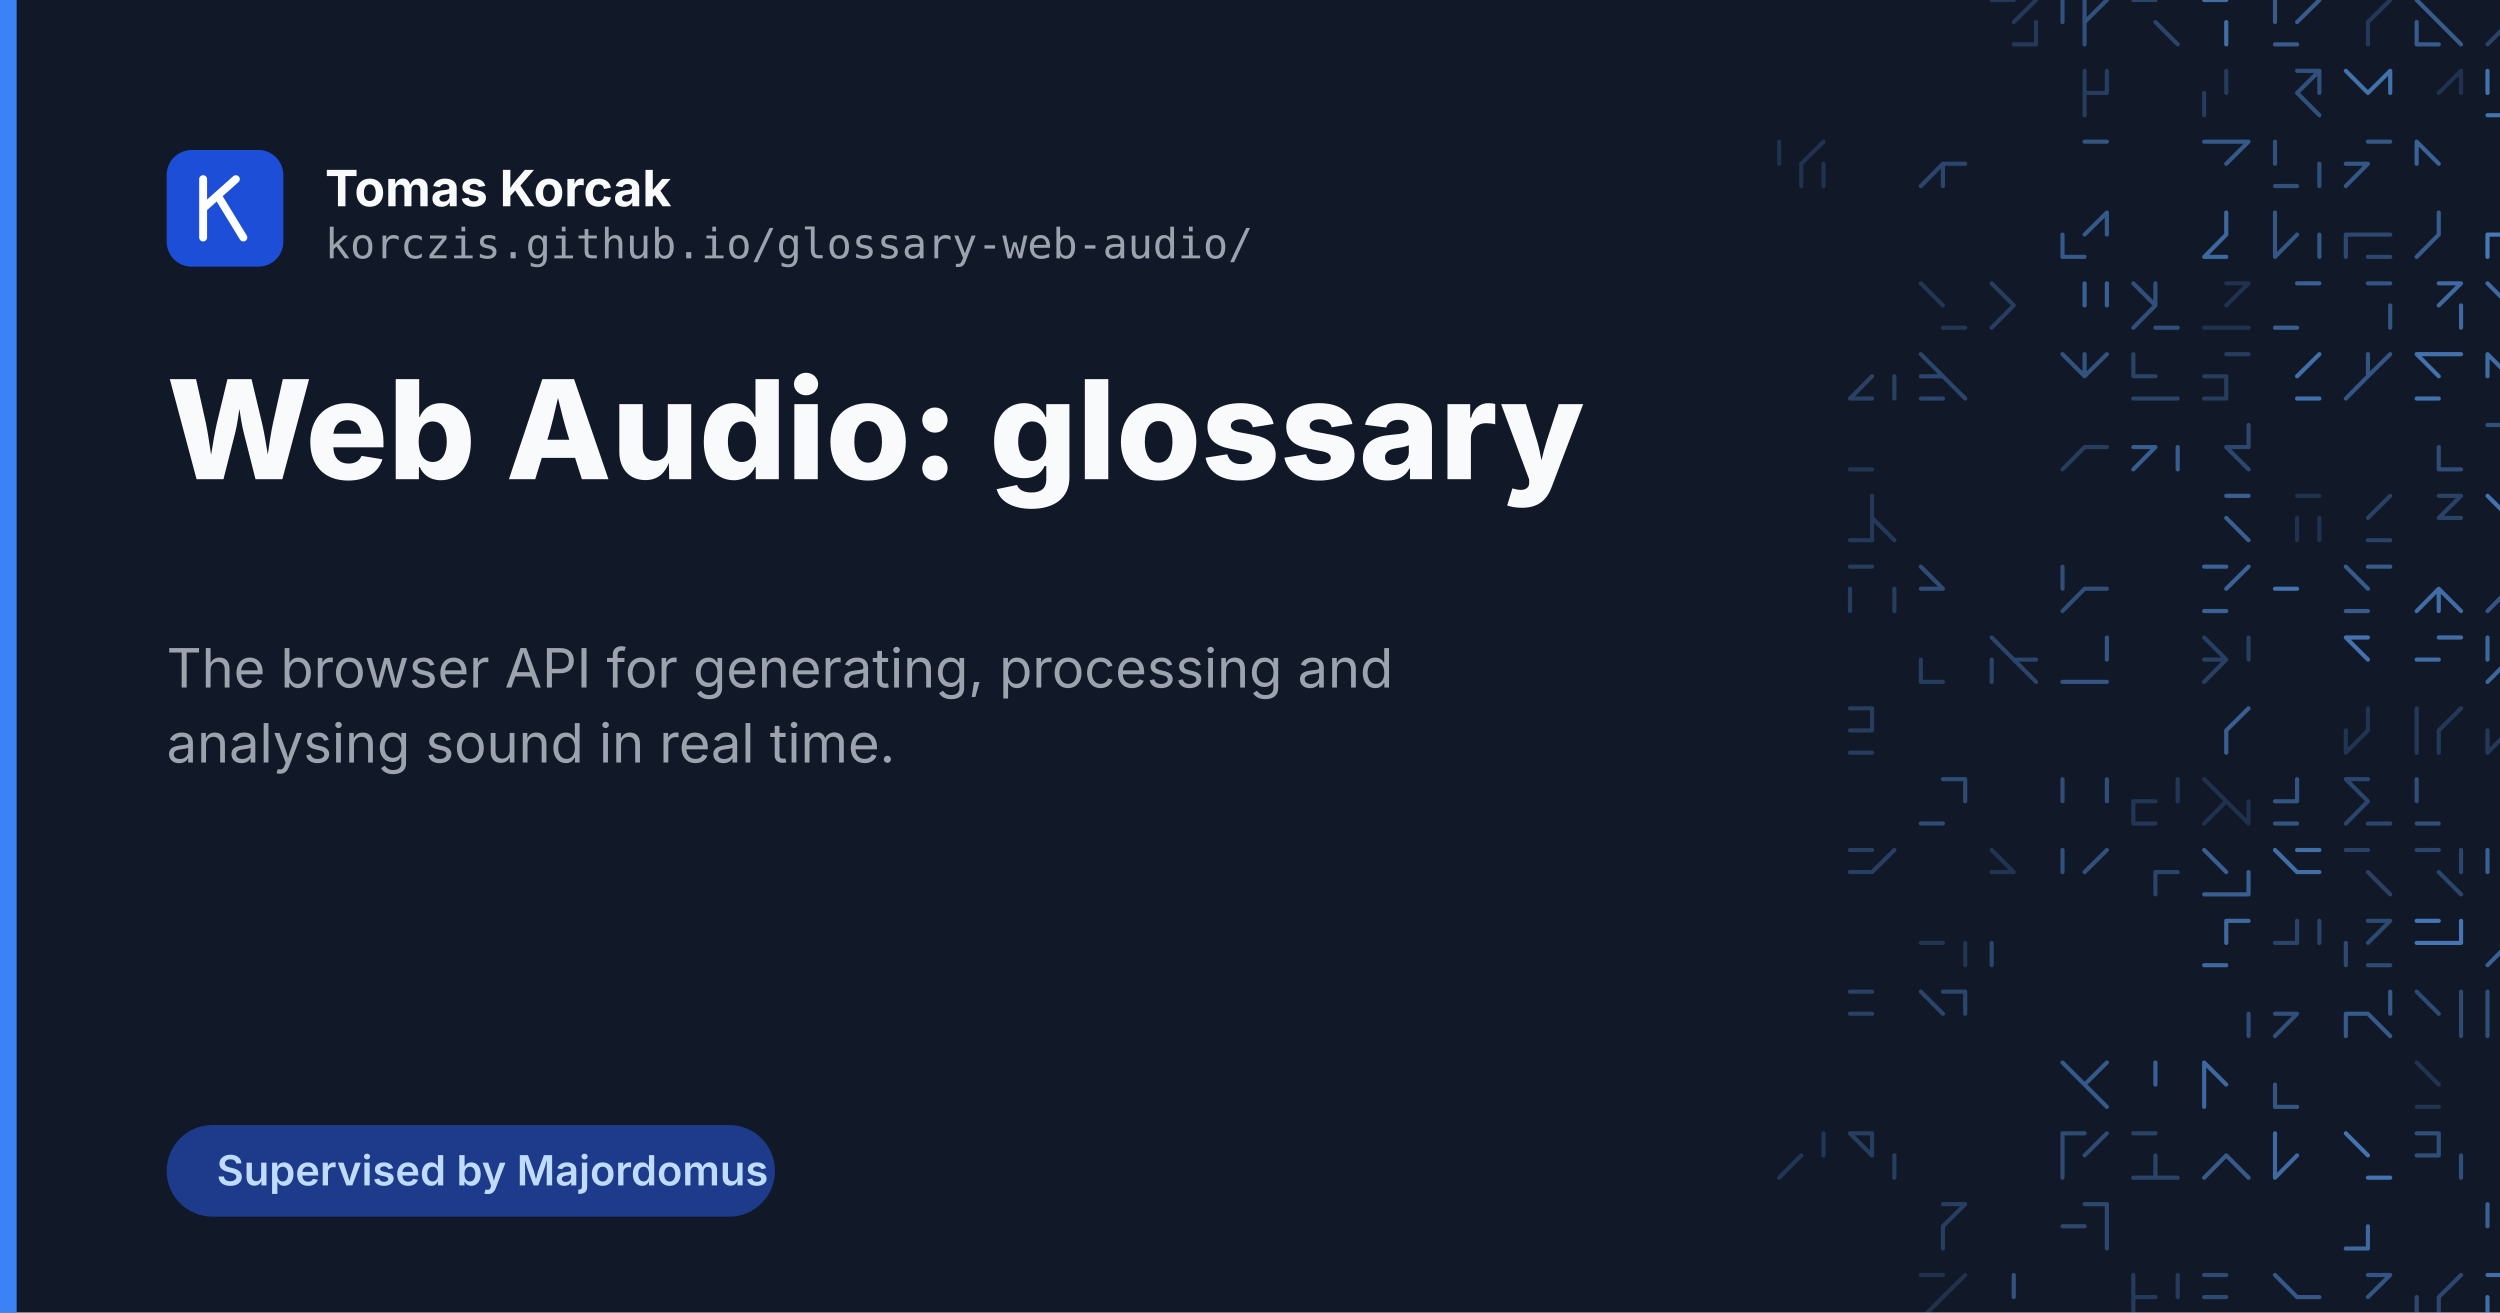
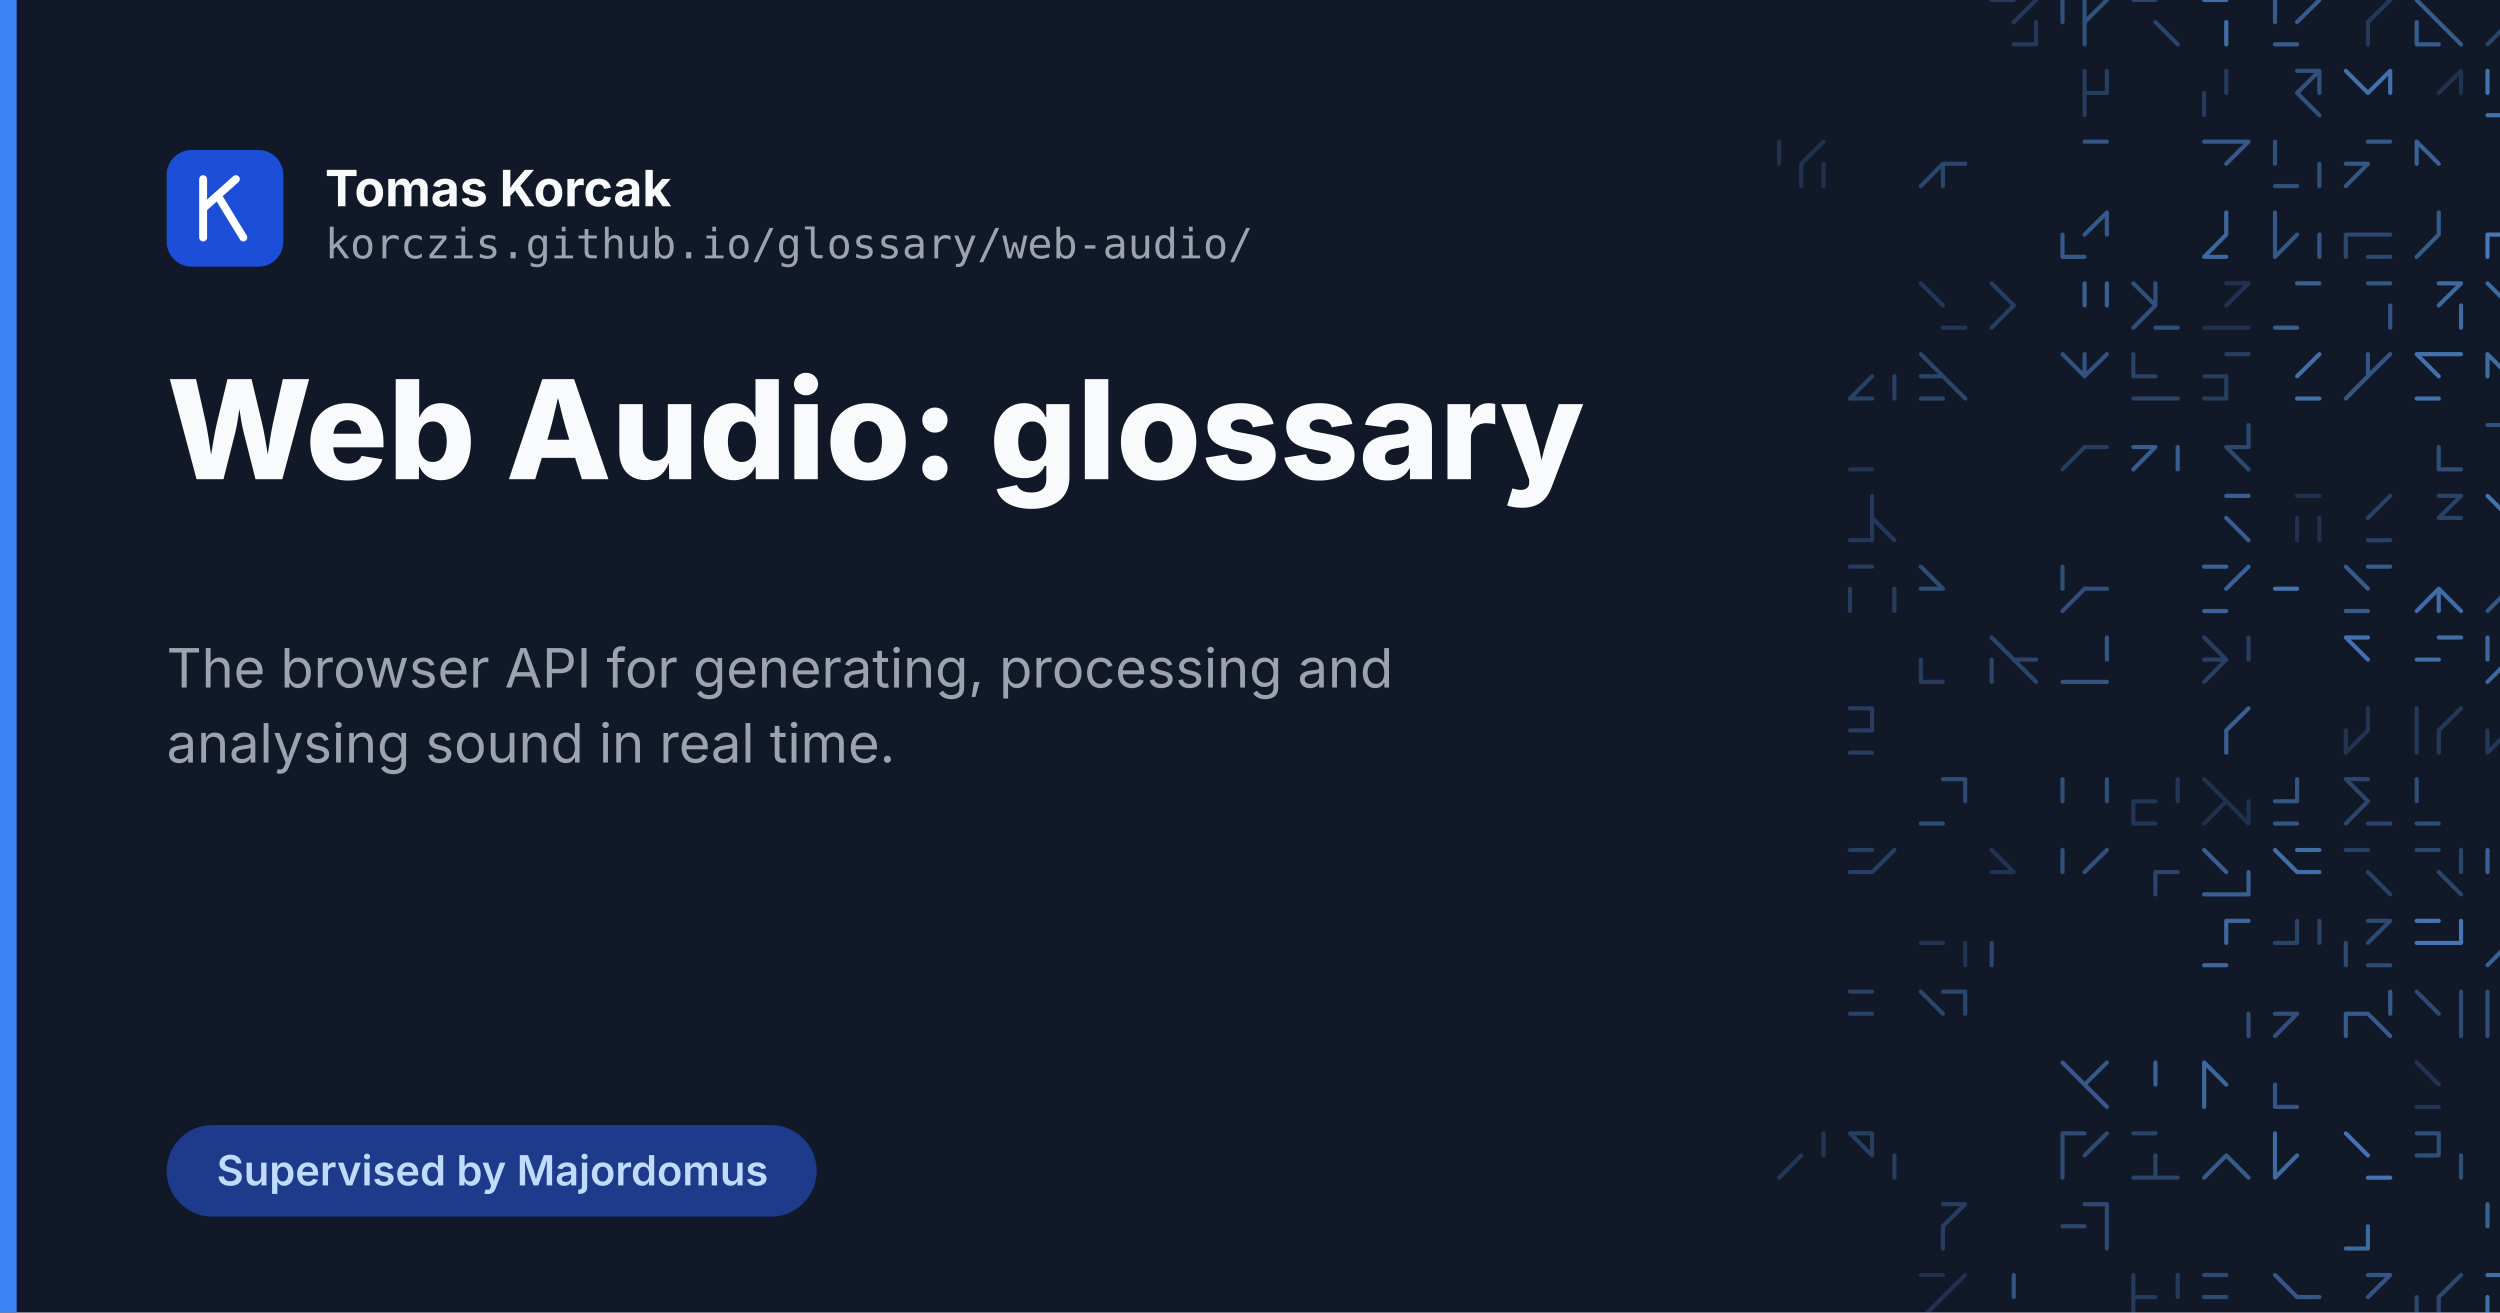
<svg xmlns="http://www.w3.org/2000/svg" width="1200" height="630" viewBox="0 0 1200 630">
  <rect width="1200" height="630" fill="#111827" />
  <g fill="none" stroke="#60a5fa" stroke-width="2" stroke-linecap="round">
    <path d="M977.3 0.0L966.6 10.6M956.0 0.0L966.6 0.0M966.6 21.3L977.3 21.3M977.3 10.6L977.3 21.3" opacity="0.24" />
    <path d="M1011.3 0.0L1000.6 10.6M990.0 0.0L990.0 10.6M1000.6 10.6L1000.6 21.3M1000.6 0.0L1000.6 10.6" opacity="0.41" />
    <path d="M1024.0 0.0L1034.6 0.0M1034.6 10.6L1045.3 21.3" opacity="0.32" />
    <path d="M1058.0 0.0L1068.6 0.0M1068.6 10.6L1068.6 21.3" opacity="0.61" />
    <path d="M1113.3 0.0L1102.6 10.6M1092.0 21.3L1102.6 21.3M1092.0 0.0L1092.0 10.6" opacity="0.48" />
    <path d="M1147.3 0.0L1136.6 10.6M1136.6 10.6L1136.6 21.3" opacity="0.24" />
    <path d="M1160.0 0.0L1170.6 10.6M1160.0 10.6L1160.0 21.3M1170.6 10.6L1181.3 21.3M1160.0 21.3L1170.6 21.3" opacity="0.48" />
    <path d="M1204.6 10.6L1194.0 21.3M1204.6 21.3L1215.3 21.3M1204.6 10.6L1194.0 21.3M1204.6 21.3L1215.3 21.3" opacity="0.31" />
    <path d="M1228.0 0.0L1228.0 10.6M1228.0 0.0L1238.6 0.0M1238.6 0.0L1238.6 10.6" opacity="0.56" />
    <path d="M1000.6 34.0L1000.6 44.6M1000.6 44.6L1000.6 55.3M1011.3 34.0L1011.3 44.6M1000.6 44.6L1011.3 44.6" opacity="0.26" />
    <path d="M1058.0 44.6L1058.0 55.3M1068.6 34.0L1068.6 44.6" opacity="0.25" />
    <path d="M1102.6 34.0L1113.3 34.0M1113.3 34.0L1102.6 44.6M1102.6 44.6L1113.3 55.3M1113.3 34.0L1113.3 44.6" opacity="0.41" />
    <path d="M1126.0 34.0L1136.6 44.6M1147.3 34.0L1136.6 44.6M1147.3 34.0L1147.3 44.6" opacity="0.63" />
    <path d="M1181.3 34.0L1170.6 44.6M1181.3 34.0L1181.3 44.6" opacity="0.19" />
    <path d="M1204.6 55.3L1215.3 55.3M1204.6 55.3L1215.3 55.3M1194.0 55.3L1204.6 55.3M1194.0 34.0L1194.0 44.6" opacity="0.64" />
    <path d="M1228.0 44.6L1228.0 55.3M1238.6 34.0L1238.6 44.6" opacity="0.32" />
    <path d="M875.3 68.0L864.6 78.6M854.0 68.0L854.0 78.6M875.3 78.6L875.3 89.3M864.6 78.6L864.6 89.3" opacity="0.19" />
    <path d="M932.6 78.6L932.6 89.3M932.6 78.6L922.0 89.3M932.6 78.6L932.6 89.3M932.6 78.6L943.3 78.6" opacity="0.33" />
    <path d="M1000.6 68.0L1011.3 68.0M1000.6 68.0L1011.3 68.0" opacity="0.43" />
    <path d="M1068.6 68.0L1079.3 68.0M1079.3 68.0L1068.6 78.6M1058.0 68.0L1068.6 68.0" opacity="0.46" />
    <path d="M1092.0 89.3L1102.6 89.3M1113.3 78.6L1113.3 89.3M1092.0 68.0L1092.0 78.6M1113.3 78.6L1113.3 89.3" opacity="0.41" />
    <path d="M1136.6 78.6L1126.0 89.3M1126.0 78.6L1136.6 78.6M1136.6 68.0L1147.3 68.0" opacity="0.45" />
    <path d="M1160.0 68.0L1160.0 78.6M1160.0 68.0L1170.6 78.6" opacity="0.53" />
    <path d="M1249.3 78.6L1249.3 89.3M1228.0 68.0L1238.6 68.0M1238.6 68.0L1238.6 78.6" opacity="0.24" />
    <path d="M990.0 112.6L990.0 123.3M1011.3 102.0L1011.3 112.6M990.0 123.3L1000.6 123.3M1011.3 102.0L1000.6 112.6" opacity="0.46" />
    <path d="M1058.0 123.3L1068.6 123.3M1068.6 112.6L1058.0 123.3M1068.6 102.0L1068.6 112.6" opacity="0.56" />
    <path d="M1092.0 102.0L1092.0 112.6M1113.3 112.6L1113.3 123.3M1092.0 112.6L1092.0 123.3M1102.6 112.6L1092.0 123.3" opacity="0.45" />
    <path d="M1136.6 123.3L1147.3 123.3M1136.6 112.6L1147.3 112.6M1126.0 112.6L1126.0 123.3M1126.0 112.6L1136.6 112.6" opacity="0.34" />
    <path d="M1170.6 102.0L1170.6 112.6M1170.6 112.6L1160.0 123.3" opacity="0.48" />
    <path d="M1194.0 112.6L1204.6 112.6M1215.3 112.6L1215.3 123.3M1194.0 112.6L1194.0 123.3" opacity="0.68" />
    <path d="M1238.6 102.0L1249.3 102.0M1249.3 102.0L1238.6 112.6M1228.0 102.0L1228.0 112.6M1228.0 102.0L1238.6 102.0" opacity="0.20" />
    <path d="M922.0 136.0L932.6 146.6M932.6 157.3L943.3 157.3" opacity="0.22" />
    <path d="M966.6 146.6L956.0 157.3M956.0 136.0L966.6 146.6M966.6 146.6L956.0 157.3" opacity="0.27" />
    <path d="M1000.6 136.0L1000.6 146.6M1011.3 136.0L1011.3 146.6" opacity="0.51" />
    <path d="M1034.6 136.0L1034.6 146.6M1034.6 157.3L1045.3 157.3M1034.6 146.6L1024.0 157.3M1024.0 136.0L1034.6 146.6" opacity="0.40" />
    <path d="M1068.6 136.0L1079.3 136.0M1079.3 136.0L1068.6 146.6M1068.6 157.3L1079.3 157.3M1058.0 157.3L1068.6 157.3" opacity="0.19" />
    <path d="M1092.0 157.3L1102.6 157.3M1102.6 136.0L1113.3 136.0M1092.0 157.3L1102.6 157.3" opacity="0.50" />
    <path d="M1147.3 146.6L1147.3 157.3M1136.6 136.0L1147.3 136.0" opacity="0.44" />
    <path d="M1181.3 146.6L1181.3 157.3M1181.3 136.0L1170.6 146.6M1170.6 136.0L1181.3 136.0" opacity="0.58" />
    <path d="M1215.3 136.0L1204.6 146.6M1204.6 146.6L1215.3 146.6M1204.6 157.3L1215.3 157.3M1194.0 136.0L1204.6 146.6" opacity="0.58" />
    <path d="M1228.0 157.3L1238.6 157.3M1228.0 157.3L1238.6 157.3" opacity="0.57" />
    <path d="M898.6 180.6L888.0 191.3M909.3 180.6L909.3 191.3M888.0 191.3L898.6 191.3" opacity="0.29" />
    <path d="M932.6 180.6L943.3 191.3M922.0 191.3L932.6 191.3M922.0 180.6L932.6 180.6M922.0 170.0L932.6 180.6" opacity="0.33" />
    <path d="M1000.6 170.0L1000.6 180.6M990.0 170.0L1000.6 180.6M1011.3 170.0L1000.6 180.6" opacity="0.42" />
    <path d="M1024.0 170.0L1024.0 180.6M1034.6 191.3L1045.3 191.3M1024.0 191.3L1034.6 191.3M1024.0 180.6L1034.6 180.6" opacity="0.31" />
    <path d="M1058.0 180.6L1068.6 180.6M1068.6 170.0L1079.3 170.0M1058.0 191.3L1068.6 191.3M1068.6 180.6L1068.6 191.3" opacity="0.26" />
    <path d="M1102.6 191.3L1113.3 191.3M1113.3 170.0L1102.6 180.6M1113.3 170.0L1102.6 180.6" opacity="0.62" />
    <path d="M1136.6 170.0L1136.6 180.6M1147.3 170.0L1136.6 180.6M1136.6 180.6L1126.0 191.3" opacity="0.44" />
    <path d="M1160.0 191.3L1170.6 191.3M1160.0 170.0L1170.6 170.0M1160.0 170.0L1170.6 180.6M1170.6 170.0L1181.3 170.0" opacity="0.63" />
    <path d="M1194.0 170.0L1204.6 180.6M1204.6 180.6L1215.3 191.3M1194.0 170.0L1194.0 180.6M1204.6 180.6L1204.6 191.3" opacity="0.59" />
    <path d="M888.0 225.3L898.6 225.3M888.0 225.3L898.6 225.3M888.0 225.3L898.6 225.3" opacity="0.21" />
    <path d="M1000.6 214.6L990.0 225.3M1000.6 214.6L1011.3 214.6" opacity="0.26" />
    <path d="M1024.0 214.6L1034.6 214.6M1034.6 214.6L1024.0 225.3M1045.3 214.6L1045.3 225.3" opacity="0.49" />
    <path d="M1068.6 214.6L1079.3 214.6M1079.3 204.0L1079.3 214.6M1068.6 214.6L1079.3 225.3" opacity="0.34" />
    <path d="M1170.6 225.3L1181.3 225.3M1170.6 214.6L1170.6 225.3" opacity="0.37" />
    <path d="M1194.0 204.0L1204.6 204.0M1215.3 214.6L1215.3 225.3" opacity="0.41" />
    <path d="M1238.6 204.0L1238.6 214.6M1228.0 214.6L1228.0 225.3M1238.6 214.6L1238.6 225.3M1238.6 214.6L1228.0 225.3" opacity="0.59" />
    <path d="M898.6 248.6L909.3 259.3M898.6 248.6L898.6 259.3M898.6 238.0L898.6 248.6M888.0 259.3L898.6 259.3" opacity="0.24" />
    <path d="M1068.6 248.6L1079.3 259.3M1068.6 238.0L1079.3 238.0M1068.6 238.0L1079.3 238.0" opacity="0.50" />
    <path d="M1102.6 238.0L1113.3 238.0M1102.6 248.6L1102.6 259.3M1113.3 248.6L1113.3 259.3" opacity="0.19" />
    <path d="M1147.3 238.0L1136.6 248.6M1136.6 259.3L1147.3 259.3" opacity="0.29" />
    <path d="M1170.6 248.6L1181.3 248.6M1181.3 238.0L1170.6 248.6M1181.3 238.0L1170.6 248.6M1170.6 238.0L1181.3 238.0" opacity="0.30" />
    <path d="M1204.6 238.0L1204.6 248.6M1215.3 238.0L1204.6 248.6M1194.0 238.0L1204.6 248.6" opacity="0.64" />
    <path d="M1238.6 248.6L1249.3 259.3M1238.6 259.3L1249.3 259.3M1238.6 238.0L1249.3 238.0" opacity="0.25" />
    <path d="M909.3 282.6L909.3 293.3M888.0 272.0L898.6 272.0M888.0 282.6L888.0 293.3" opacity="0.26" />
    <path d="M922.0 272.0L932.6 282.6M922.0 282.6L932.6 282.6" opacity="0.37" />
    <path d="M1000.6 282.6L1011.3 282.6M990.0 272.0L990.0 282.6M1000.6 282.6L990.0 293.3" opacity="0.38" />
    <path d="M1079.3 272.0L1068.6 282.6M1058.0 293.3L1068.6 293.3M1058.0 272.0L1068.6 272.0" opacity="0.53" />
    <path d="M1092.0 282.6L1102.6 282.6M1092.0 282.6L1102.6 282.6" opacity="0.64" />
    <path d="M1136.6 272.0L1147.3 272.0M1126.0 272.0L1136.6 282.6M1126.0 293.3L1136.6 293.3" opacity="0.48" />
    <path d="M1170.6 282.6L1160.0 293.3M1170.6 282.6L1181.3 293.3M1170.6 282.6L1170.6 293.3" opacity="0.60" />
    <path d="M1204.6 282.6L1215.3 282.6M1204.6 282.6L1194.0 293.3M1204.6 272.0L1215.3 272.0" opacity="0.44" />
    <path d="M1238.6 272.0L1249.3 272.0M1238.6 272.0L1238.6 282.6M1249.3 272.0L1238.6 282.6M1238.6 293.3L1249.3 293.3" opacity="0.24" />
    <path d="M922.0 316.6L922.0 327.3M922.0 327.3L932.6 327.3" opacity="0.26" />
    <path d="M966.6 316.6L977.3 327.3M956.0 306.0L966.6 316.6M956.0 316.6L956.0 327.3M966.6 316.6L977.3 316.6" opacity="0.32" />
    <path d="M990.0 327.3L1000.6 327.3M1000.6 327.3L1011.3 327.3M1011.3 306.0L1011.3 316.6" opacity="0.44" />
    <path d="M1058.0 316.6L1068.6 316.6M1068.6 316.6L1058.0 327.3M1058.0 306.0L1068.6 316.6M1079.3 306.0L1079.3 316.6" opacity="0.28" />
    <path d="M1126.0 306.0L1136.6 316.6M1126.0 306.0L1136.6 306.0" opacity="0.64" />
    <path d="M1170.6 306.0L1181.3 306.0M1160.0 316.6L1170.6 316.6" opacity="0.60" />
    <path d="M1204.6 316.6L1194.0 327.3M1194.0 306.0L1194.0 316.6M1204.6 316.6L1215.3 327.3" opacity="0.56" />
    <path d="M1228.0 306.0L1228.0 316.6M1238.6 306.0L1249.3 306.0M1238.6 327.3L1249.3 327.3M1238.6 316.6L1238.6 327.3" opacity="0.28" />
    <path d="M888.0 350.6L898.6 350.6M888.0 361.3L898.6 361.3M898.6 340.0L898.6 350.6M888.0 340.0L898.6 340.0" opacity="0.26" />
    <path d="M1068.6 350.6L1068.6 361.3M1079.3 340.0L1068.6 350.6" opacity="0.50" />
    <path d="M1136.6 340.0L1136.6 350.6M1126.0 350.6L1126.0 361.3M1136.6 350.6L1126.0 361.3" opacity="0.21" />
    <path d="M1160.0 340.0L1160.0 350.6M1181.3 340.0L1170.6 350.6M1170.6 350.6L1170.6 361.3M1160.0 350.6L1160.0 361.3" opacity="0.24" />
    <path d="M1194.0 350.6L1194.0 361.3M1204.6 350.6L1194.0 361.3" opacity="0.23" />
    <path d="M1228.0 350.6L1228.0 361.3M1228.0 340.0L1228.0 350.6M1238.6 340.0L1249.3 340.0M1238.6 340.0L1238.6 350.6" opacity="0.45" />
    <path d="M932.6 374.0L943.3 374.0M943.3 374.0L943.3 384.6M922.0 395.3L932.6 395.3" opacity="0.36" />
    <path d="M990.0 374.0L990.0 384.6M1011.3 374.0L1011.3 384.6" opacity="0.38" />
    <path d="M1045.3 374.0L1045.3 384.6M1024.0 384.6L1034.6 384.6M1024.0 395.3L1034.6 395.3M1024.0 384.6L1024.0 395.3" opacity="0.22" />
    <path d="M1079.3 384.6L1079.3 395.3M1068.6 384.6L1079.3 395.3M1058.0 374.0L1068.6 384.6M1068.6 384.6L1058.0 395.3" opacity="0.18" />
    <path d="M1092.0 384.6L1102.6 384.6M1102.6 374.0L1102.6 384.6M1092.0 395.3L1102.6 395.3" opacity="0.43" />
    <path d="M1126.0 374.0L1136.6 384.6M1136.6 395.3L1147.3 395.3M1136.6 384.6L1126.0 395.3M1126.0 374.0L1136.6 374.0" opacity="0.33" />
    <path d="M1160.0 395.3L1170.6 395.3M1160.0 374.0L1160.0 384.6" opacity="0.38" />
    <path d="M1228.0 395.3L1238.6 395.3M1238.6 374.0L1249.3 374.0M1249.3 374.0L1249.3 384.6M1238.6 374.0L1238.6 384.6" opacity="0.26" />
    <path d="M888.0 408.0L898.6 408.0M888.0 418.6L898.6 418.6M909.3 408.0L898.6 418.6" opacity="0.28" />
    <path d="M956.0 418.6L966.6 418.6M956.0 408.0L966.6 418.6" opacity="0.21" />
    <path d="M1011.3 408.0L1000.6 418.6M1011.3 408.0L1000.6 418.6M990.0 408.0L990.0 418.6" opacity="0.41" />
    <path d="M1034.6 418.6L1034.6 429.3M1034.6 418.6L1045.3 418.6" opacity="0.32" />
    <path d="M1058.0 408.0L1068.6 418.6M1068.6 429.3L1079.3 429.3M1079.3 418.6L1079.3 429.3M1058.0 429.3L1068.6 429.3" opacity="0.50" />
    <path d="M1092.0 408.0L1102.6 418.6M1102.6 408.0L1113.3 408.0M1102.6 418.6L1113.3 418.6" opacity="0.61" />
    <path d="M1126.0 408.0L1136.6 408.0M1136.6 418.6L1147.3 429.3" opacity="0.29" />
    <path d="M1170.6 418.6L1181.3 429.3M1160.0 408.0L1170.6 408.0M1181.3 408.0L1181.3 418.6" opacity="0.33" />
    <path d="M1194.0 408.0L1194.0 418.6M1204.6 418.6L1204.6 429.3M1204.6 429.3L1215.3 429.3M1204.6 418.6L1215.3 429.3" opacity="0.52" />
    <path d="M1238.6 429.3L1249.3 429.3M1228.0 408.0L1228.0 418.6" opacity="0.37" />
    <path d="M943.3 452.6L943.3 463.3M922.0 452.6L932.6 452.6" opacity="0.20" />
    <path d="M956.0 452.6L956.0 463.3M956.0 452.6L956.0 463.3" opacity="0.33" />
    <path d="M1068.6 442.0L1079.3 442.0M1068.6 442.0L1068.6 452.6M1058.0 463.3L1068.6 463.3" opacity="0.57" />
    <path d="M1092.0 452.6L1102.6 452.6M1102.6 442.0L1102.6 452.6M1113.3 442.0L1113.3 452.6M1102.6 442.0L1102.6 452.6" opacity="0.31" />
    <path d="M1136.6 463.3L1147.3 463.3M1136.6 442.0L1147.3 442.0M1126.0 452.6L1126.0 463.3M1147.3 442.0L1136.6 452.6" opacity="0.35" />
    <path d="M1181.3 442.0L1181.3 452.6M1160.0 442.0L1170.6 442.0M1170.6 452.6L1181.3 452.6M1160.0 452.6L1170.6 452.6" opacity="0.66" />
    <path d="M1204.6 442.0L1204.6 452.6M1204.6 452.6L1194.0 463.3" opacity="0.52" />
    <path d="M1238.6 463.3L1249.3 463.3M1238.6 452.6L1249.3 452.6M1249.3 452.6L1249.3 463.3M1249.3 442.0L1238.6 452.6" opacity="0.49" />
    <path d="M888.0 476.0L898.6 476.0M888.0 486.6L898.6 486.6" opacity="0.29" />
    <path d="M922.0 476.0L932.6 486.6M943.3 476.0L943.3 486.6M932.6 476.0L943.3 476.0" opacity="0.33" />
    <path d="M1079.3 486.6L1079.3 497.3M1079.3 486.6L1079.3 497.3" opacity="0.37" />
    <path d="M1092.0 486.6L1102.6 486.6M1102.6 486.6L1092.0 497.3" opacity="0.40" />
    <path d="M1126.0 486.6L1126.0 497.3M1126.0 486.6L1136.6 486.6M1147.3 476.0L1147.3 486.6M1136.6 486.6L1147.3 497.3" opacity="0.47" />
    <path d="M1181.3 486.6L1181.3 497.3M1181.3 476.0L1181.3 486.6M1160.0 476.0L1170.6 486.6" opacity="0.36" />
    <path d="M1194.0 486.6L1194.0 497.3M1215.3 476.0L1204.6 486.6M1194.0 476.0L1194.0 486.6M1194.0 486.6L1194.0 497.3" opacity="0.39" />
    <path d="M1228.0 497.3L1238.6 497.3M1238.6 497.3L1249.3 497.3" opacity="0.20" />
    <path d="M1000.6 520.6L1011.3 531.3M990.0 510.0L1000.6 520.6M990.0 510.0L1000.6 520.6M1011.3 510.0L1000.6 520.6" opacity="0.46" />
    <path d="M1034.6 510.0L1034.6 520.6M1034.6 510.0L1034.6 520.6" opacity="0.52" />
    <path d="M1058.0 520.6L1058.0 531.3M1058.0 510.0L1058.0 520.6M1058.0 510.0L1068.6 520.6M1058.0 520.6L1058.0 531.3" opacity="0.56" />
    <path d="M1092.0 531.3L1102.6 531.3M1092.0 520.6L1092.0 531.3" opacity="0.44" />
    <path d="M1160.0 531.3L1170.6 531.3M1160.0 510.0L1170.6 520.6" opacity="0.20" />
    <path d="M1228.0 510.0L1228.0 520.6M1238.6 510.0L1249.3 510.0M1238.6 510.0L1238.6 520.6M1238.6 520.6L1238.6 531.3" opacity="0.28" />
    <path d="M875.3 544.0L875.3 554.6M864.6 554.6L854.0 565.3" opacity="0.22" />
    <path d="M888.0 544.0L898.6 544.0M898.6 544.0L898.6 554.6M909.3 554.6L909.3 565.3M888.0 544.0L898.6 554.6" opacity="0.27" />
    <path d="M990.0 544.0L990.0 554.6M1011.3 544.0L1000.6 554.6M990.0 554.6L990.0 565.3M990.0 544.0L1000.6 544.0" opacity="0.36" />
    <path d="M1024.0 565.3L1034.6 565.3M1034.6 554.6L1034.6 565.3M1024.0 544.0L1034.6 544.0M1034.6 565.3L1045.3 565.3" opacity="0.31" />
    <path d="M1068.6 554.6L1079.3 565.3M1068.6 554.6L1058.0 565.3" opacity="0.47" />
    <path d="M1102.6 554.6L1092.0 565.3M1092.0 544.0L1092.0 554.6M1092.0 554.6L1092.0 565.3" opacity="0.58" />
    <path d="M1126.0 544.0L1136.6 554.6M1126.0 544.0L1136.6 554.6M1136.6 565.3L1147.3 565.3" opacity="0.65" />
    <path d="M1160.0 554.6L1170.6 554.6M1181.3 554.6L1181.3 565.3M1160.0 544.0L1170.6 544.0M1170.6 544.0L1170.6 554.6" opacity="0.39" />
    <path d="M1204.6 565.3L1215.3 565.3M1204.6 554.6L1215.3 565.3M1204.6 554.6L1204.6 565.3M1215.3 554.6L1215.3 565.3" opacity="0.49" />
    <path d="M1228.0 544.0L1228.0 554.6M1238.6 544.0L1238.6 554.6M1238.6 565.3L1249.3 565.3M1228.0 544.0L1238.6 544.0" opacity="0.54" />
    <path d="M932.6 578.0L943.3 578.0M943.3 578.0L932.6 588.6M932.6 588.6L932.6 599.3" opacity="0.27" />
    <path d="M1000.6 578.0L1011.3 578.0M1011.3 588.6L1011.3 599.3M1011.3 578.0L1011.3 588.6M990.0 588.6L1000.6 588.6" opacity="0.34" />
    <path d="M1126.0 599.3L1136.6 599.3M1136.6 588.6L1136.6 599.3" opacity="0.56" />
    <path d="M1215.3 578.0L1215.3 588.6M1204.6 588.6L1215.3 588.6M1194.0 578.0L1194.0 588.6" opacity="0.52" />
    <path d="M1228.0 578.0L1238.6 578.0M1228.0 578.0L1238.6 588.6M1238.6 588.6L1249.3 599.3M1238.6 588.6L1238.6 599.3" opacity="0.62" />
    <path d="M922.0 612.0L932.6 612.0M943.3 612.0L932.6 622.6M932.6 622.6L922.0 633.3M932.6 633.3L943.3 633.3" opacity="0.19" />
    <path d="M956.0 633.3L966.6 633.3M966.6 612.0L966.6 622.6" opacity="0.42" />
    <path d="M1024.0 612.0L1024.0 622.6M1024.0 622.6L1034.6 622.6M1045.3 612.0L1045.3 622.6M1024.0 622.6L1024.0 633.3" opacity="0.25" />
    <path d="M1058.0 622.6L1068.6 622.6M1058.0 612.0L1068.6 612.0M1058.0 633.3L1068.6 633.3" opacity="0.35" />
    <path d="M1092.0 612.0L1102.6 622.6M1102.6 633.3L1113.3 633.3M1102.6 622.6L1113.3 622.6" opacity="0.45" />
    <path d="M1147.3 612.0L1136.6 622.6M1136.6 612.0L1147.3 612.0" opacity="0.44" />
    <path d="M1160.0 622.6L1160.0 633.3M1170.6 622.6L1170.6 633.3M1181.3 612.0L1170.6 622.6M1170.6 633.3L1181.3 633.3" opacity="0.34" />
    <path d="M1194.0 612.0L1204.6 612.0M1204.6 633.3L1215.3 633.3M1194.0 622.6L1194.0 633.3M1215.3 612.0L1204.6 622.6" opacity="0.61" />
    <path d="M1238.6 633.3L1249.3 633.3M1238.6 633.3L1249.3 633.3" opacity="0.22" />
    <path d="M922.0 656.6L922.0 667.3M932.6 656.6L943.3 667.3M932.6 656.6L943.3 656.6M932.6 656.6L943.3 656.6" opacity="0.20" />
    <path d="M1079.3 646.0L1068.6 656.6M1079.3 646.0L1079.3 656.6M1079.3 646.0L1068.6 656.6" opacity="0.30" />
    <path d="M1113.3 656.6L1113.3 667.3M1113.3 656.6L1113.3 667.3" opacity="0.27" />
    <path d="M1136.6 656.6L1136.6 667.3M1147.3 646.0L1147.3 656.6M1126.0 646.0L1136.6 656.6" opacity="0.58" />
    <path d="M1160.0 667.3L1170.6 667.3M1160.0 646.0L1160.0 656.6" opacity="0.25" />
    <path d="M1204.6 656.6L1194.0 667.3M1194.0 656.6L1204.6 656.6M1194.0 646.0L1204.6 646.0M1204.6 656.6L1204.6 667.3" opacity="0.43" />
    <path d="M1249.3 656.6L1249.3 667.3M1228.0 646.0L1238.6 646.0M1238.6 656.6L1249.3 667.3M1228.0 646.0L1238.6 646.0" opacity="0.64" />
  </g>
  <rect x="0" y="0" width="8" height="630" fill="#3b82f6" />
  <g font-family="Inter, Helvetica Neue, Helvetica, Arial, sans-serif">
    <rect x="80" y="72" width="56" height="56" rx="12" fill="#1d4ed8" />
    <g fill="none" stroke="#fff" stroke-width="3.8" stroke-linecap="round" stroke-linejoin="round">
      <path d="M97.5 86v28M97.5 100l15.7-14M104.5 93.9l12.3 20.1" />
    </g>
    <text x="156" y="99" font-size="24" font-weight="700" fill="#f9fafb">Tomas Korcak</text>
-     <text x="156" y="124" font-size="20" font-family="JetBrains Mono, Menlo, monospace" fill="#9ca3af">korczis.github.io/glossary-web-audio/</text>
+     <text x="156" y="124" font-size="20" font-family="JetBrains Mono, Menlo, monospace" fill="#9ca3af">korczis.github.io/glossary/web-audio/</text>
    <text x="80" y="230" font-size="66" font-weight="800" fill="#f9fafb">Web Audio: glossary</text>
    <text x="80" y="330" font-size="26" fill="#9ca3af">The browser API for generating, processing and</text>
    <text x="80" y="366" font-size="26" fill="#9ca3af">analysing sound in real time.</text>
-     <rect x="80" y="540" width="292" height="44" rx="22" fill="#1e3a8a" />
+     <rect x="80" y="540" width="312" height="44" rx="22" fill="#1e3a8a" />
    <text x="104" y="569" font-size="20" font-weight="600" fill="#bfdbfe">Supervised by Majordomus</text>
  </g>
</svg>
